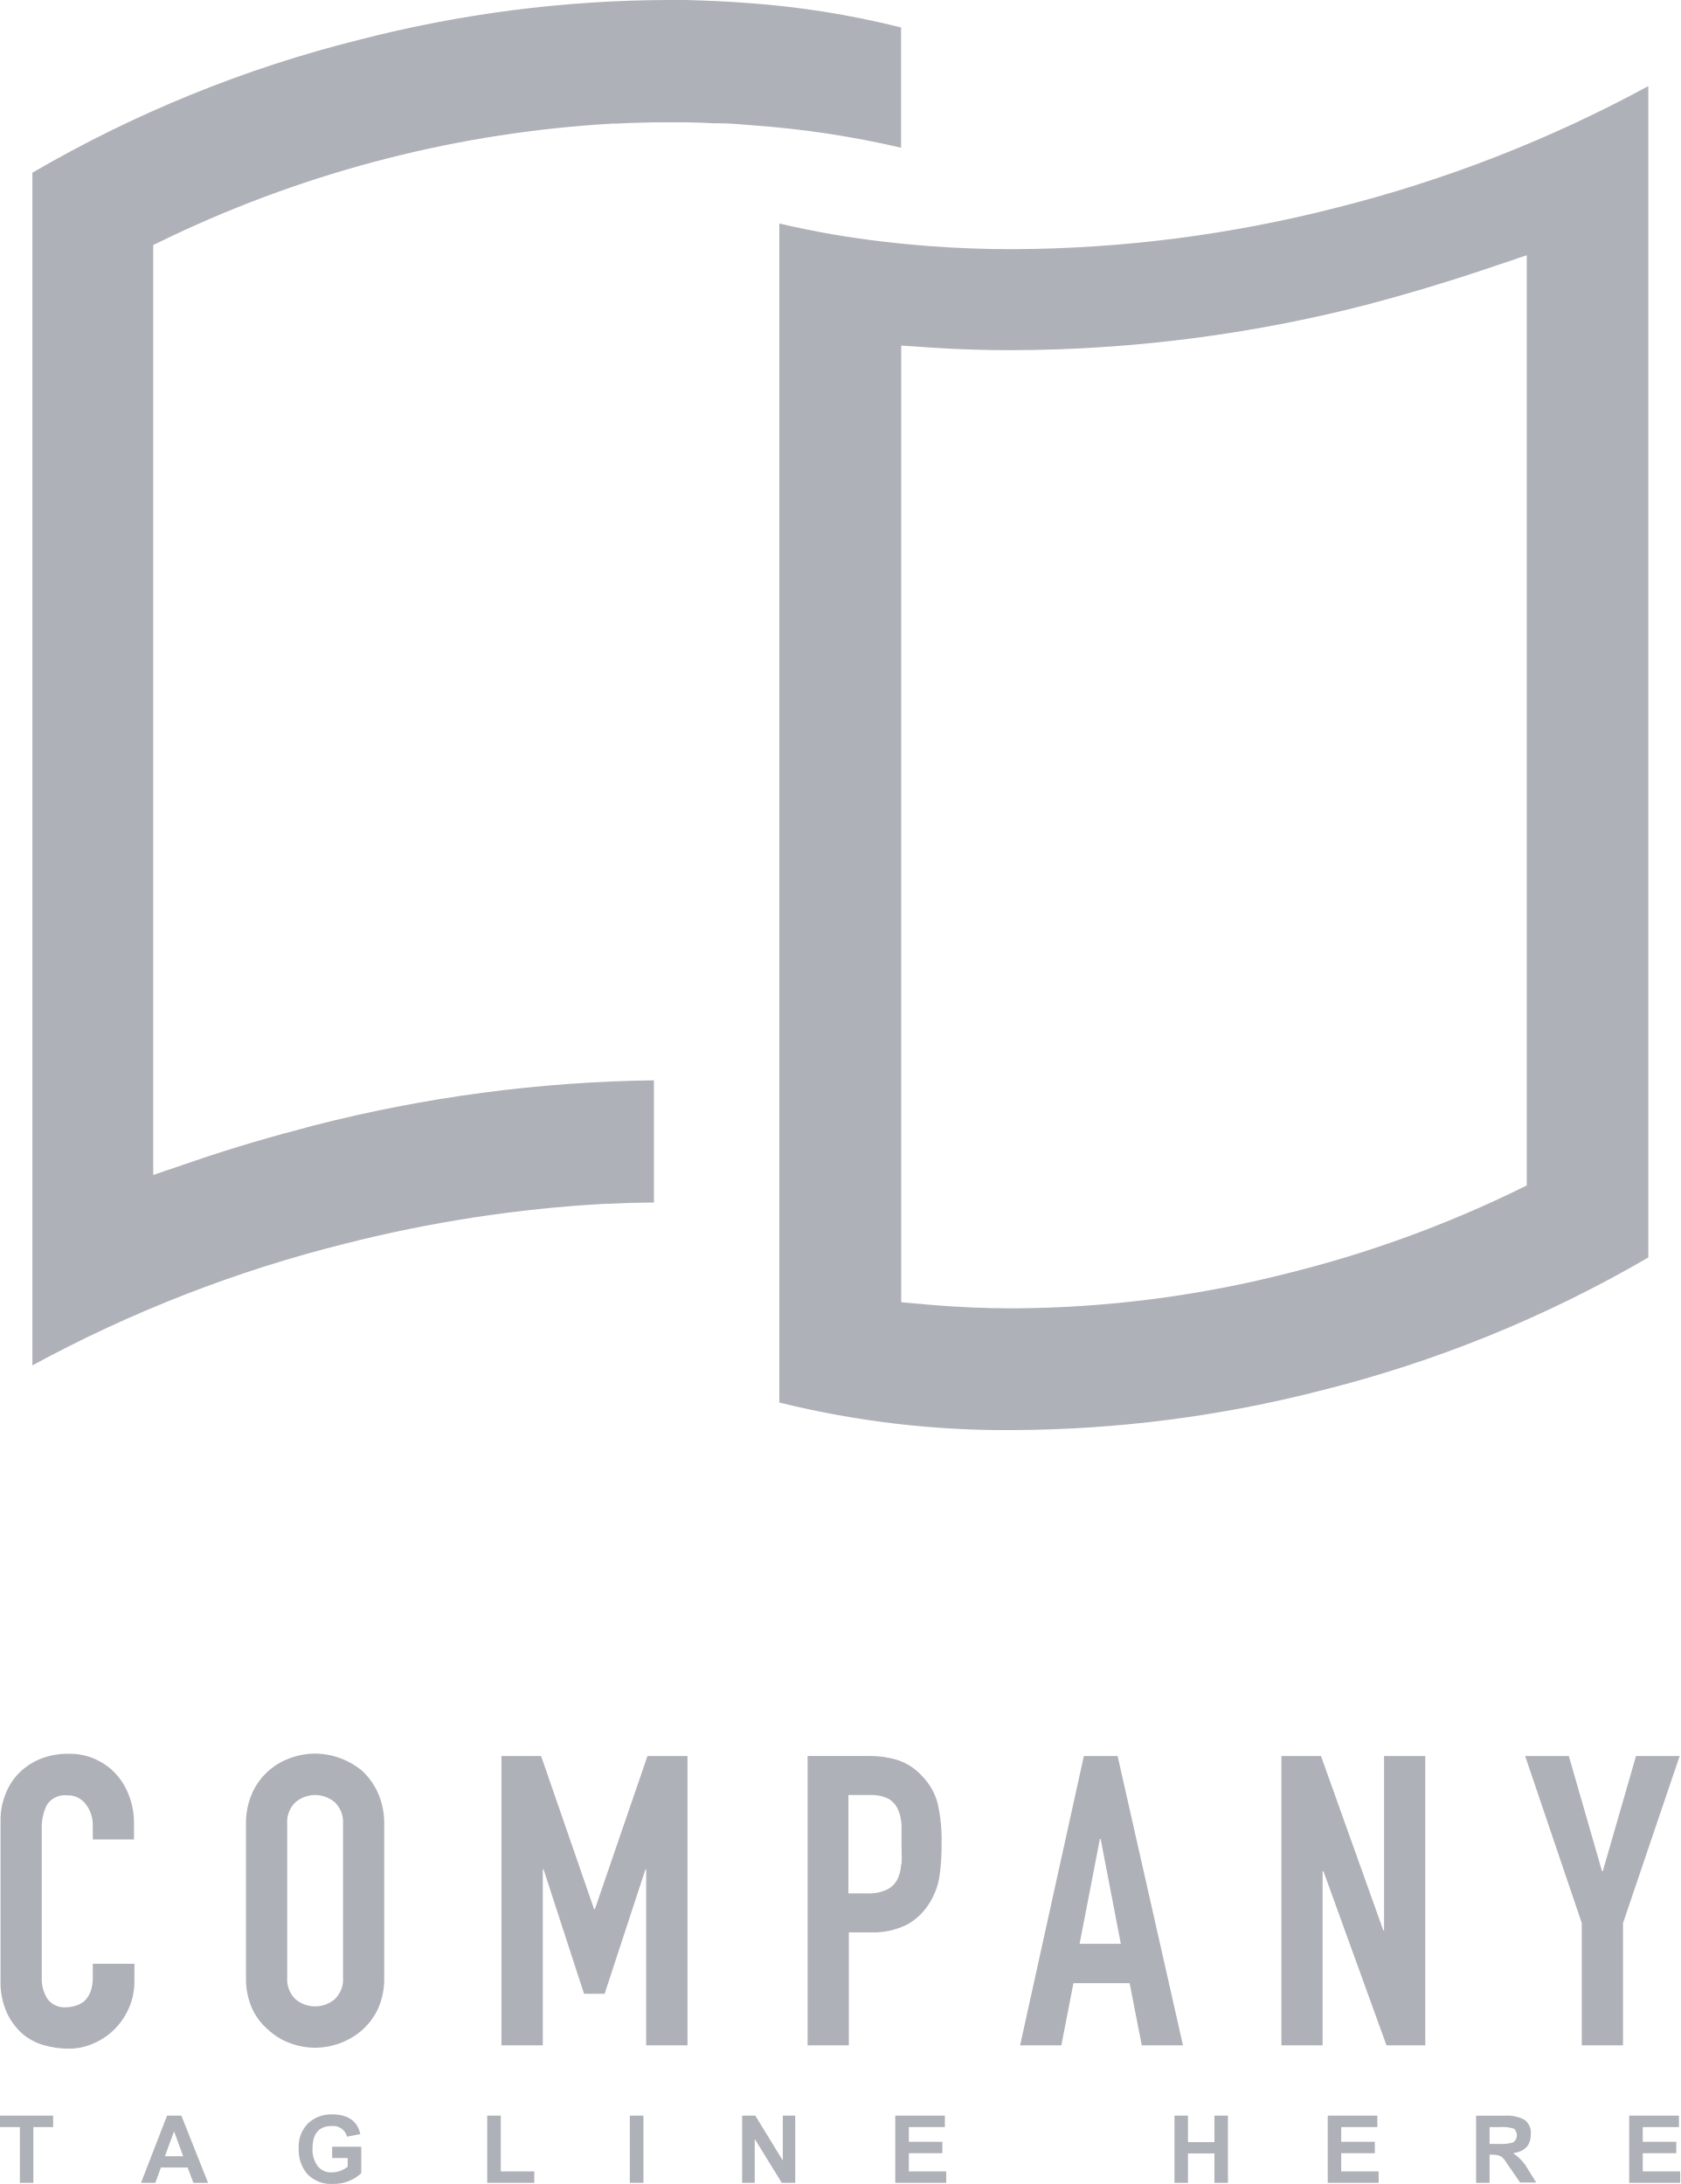
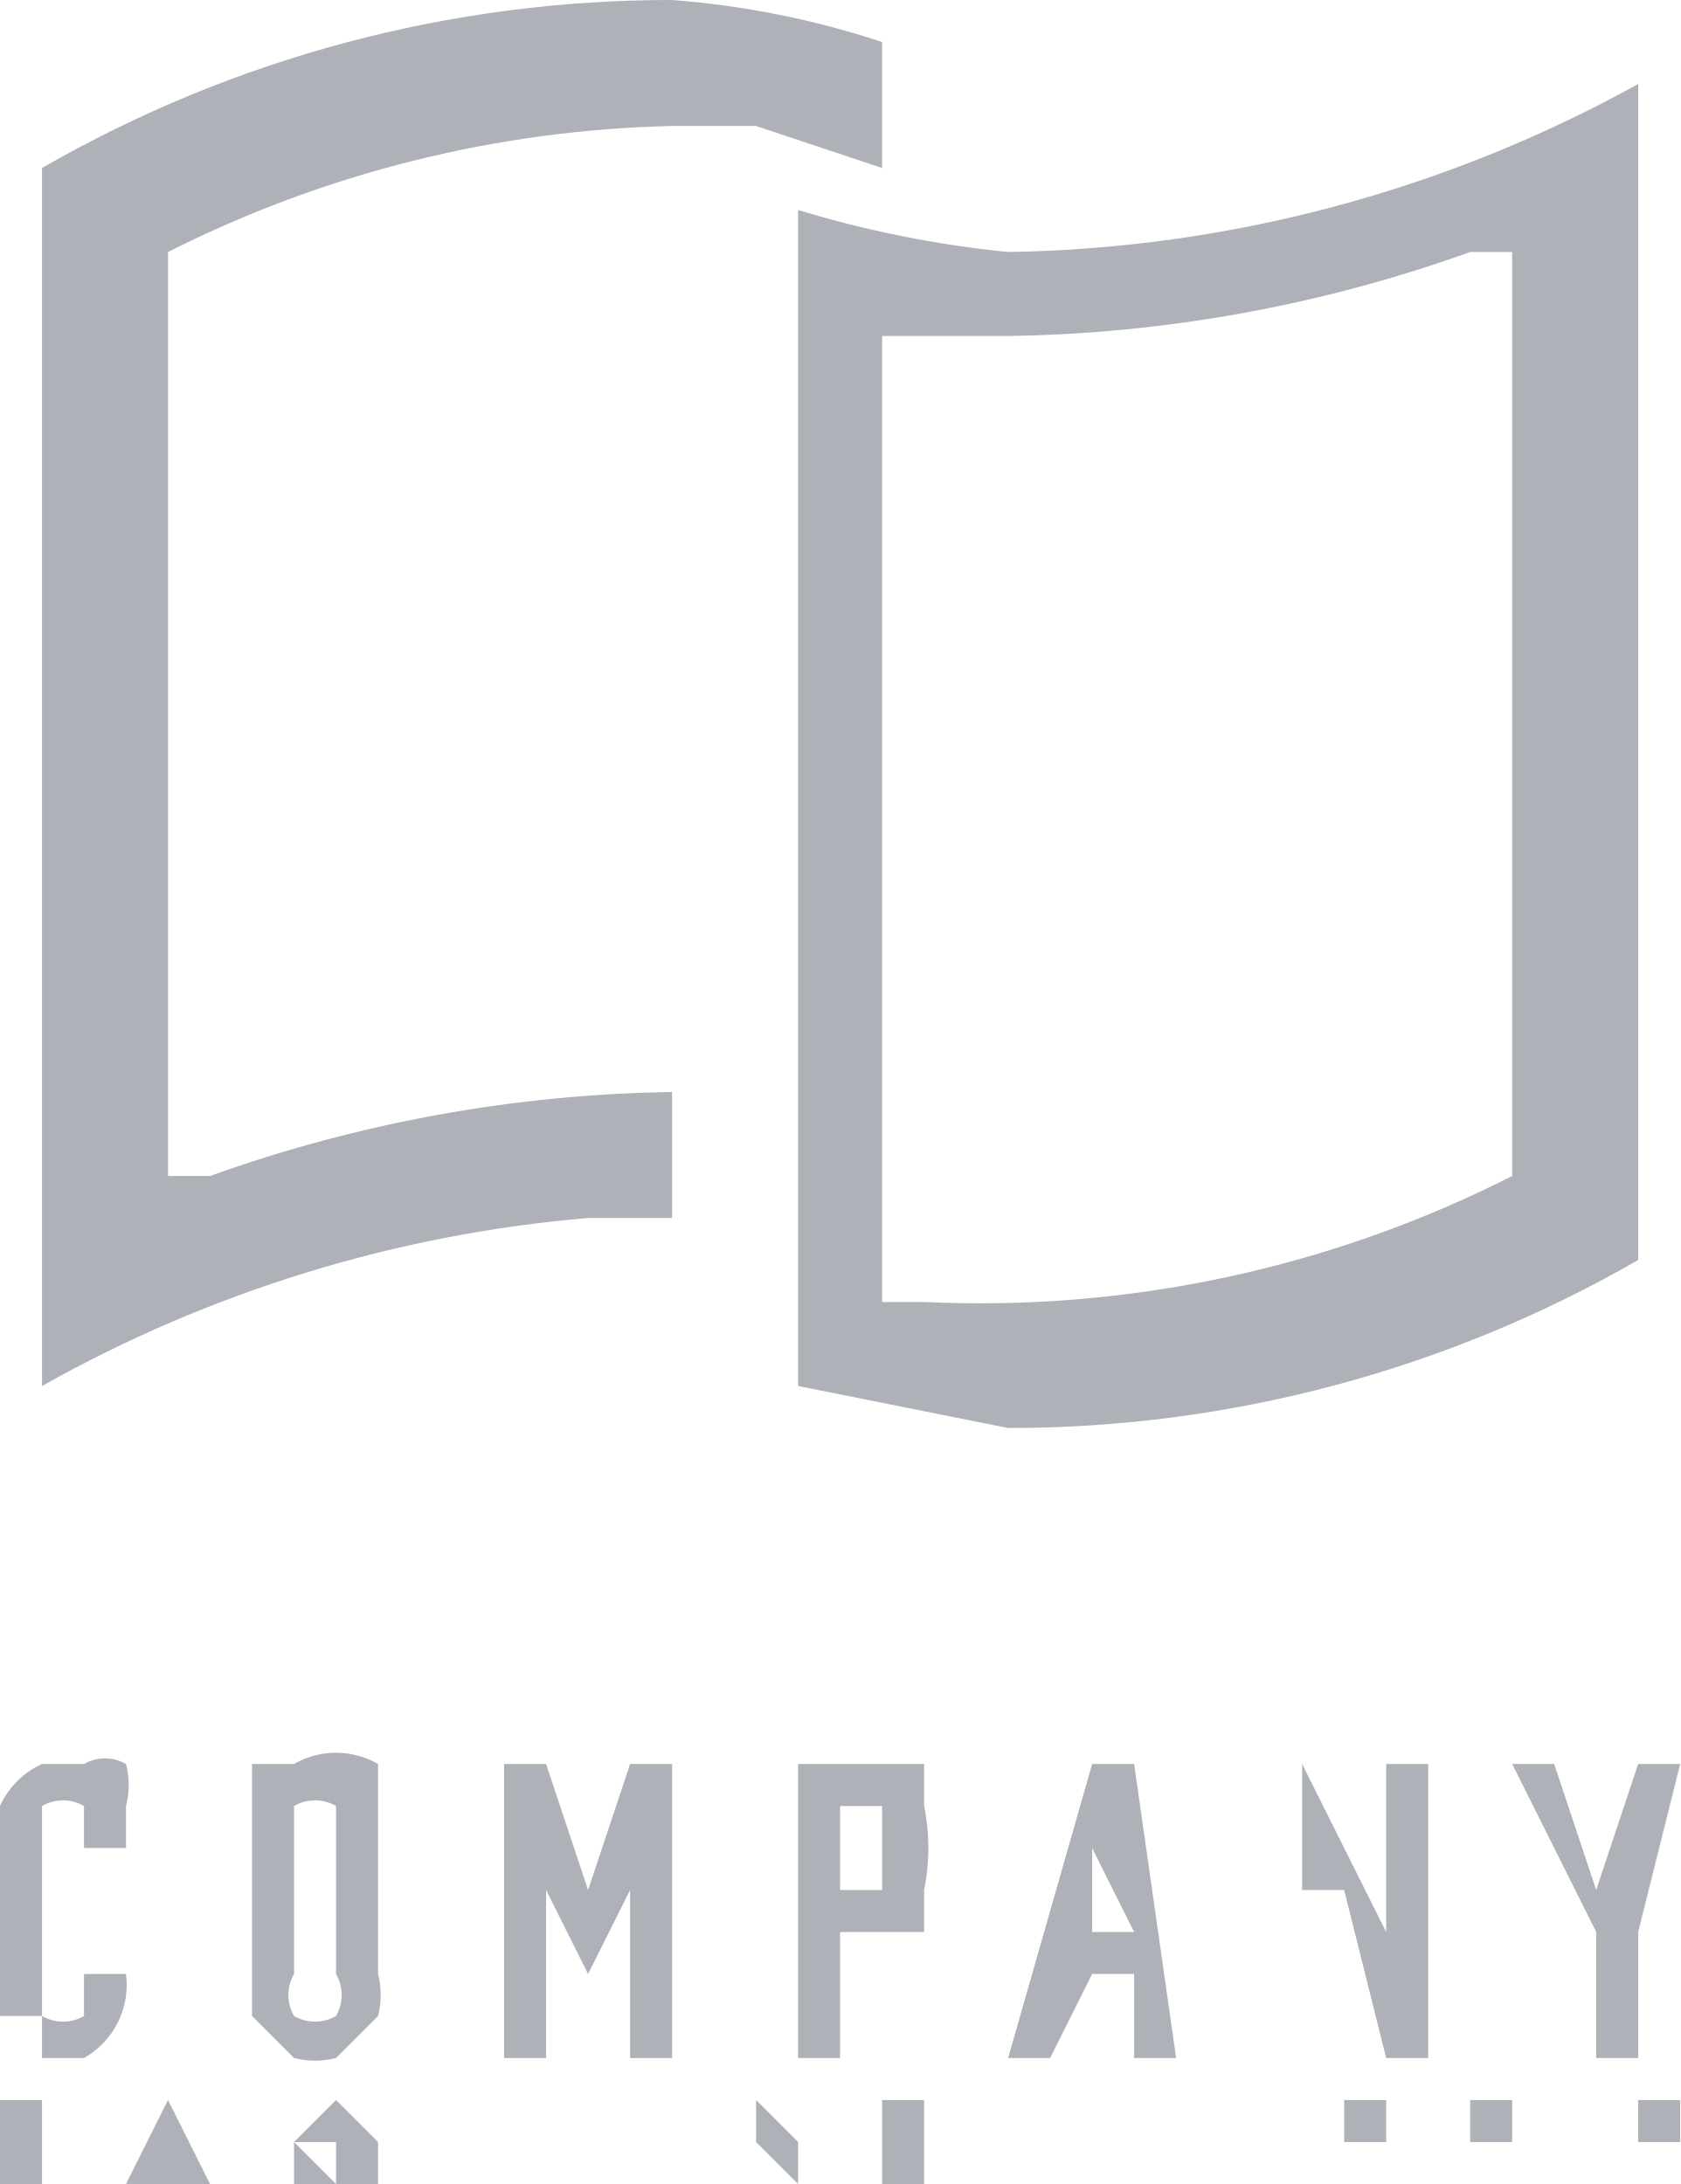
- <svg xmlns="http://www.w3.org/2000/svg" width="40" height="52" viewBox="0 0 40 52" fill="none">
-   <path d="M16.977 2.935H17.113C17.366 2.935 17.64 2.96 17.91 2.983C19.103 3.067 20.287 3.246 21.452 3.517V0.654C20.253 0.353 19.03 0.158 17.797 0.071C17.328 0.036 16.83 0.013 16.319 0H15.892C13.417 0.009 10.953 0.327 8.555 0.946C5.825 1.627 3.205 2.693 0.771 4.112V32.509C3.114 31.236 5.607 30.264 8.191 29.617C10.232 29.097 12.317 28.776 14.419 28.661H14.503C14.854 28.643 15.206 28.633 15.568 28.631V25.722C12.837 25.757 10.119 26.118 7.473 26.797C6.494 27.052 5.548 27.326 4.66 27.631L3.648 27.975V5.833L4.08 5.625C7.382 4.06 10.952 3.149 14.596 2.942C14.627 2.94 14.657 2.94 14.688 2.942C15.09 2.922 15.495 2.912 15.892 2.912H16.327H16.347C16.557 2.917 16.767 2.922 16.977 2.935Z" fill="#AFB1B8" />
-   <path d="M24.111 5.933C23.446 5.933 22.788 5.91 22.153 5.861C21.394 5.805 20.615 5.714 19.876 5.589C19.426 5.513 18.983 5.421 18.553 5.322V33.394C20.374 33.844 22.244 34.065 24.119 34.05C26.593 34.039 29.057 33.723 31.455 33.106C34.186 32.424 36.807 31.358 39.241 29.94V2.05C36.899 3.322 34.407 4.294 31.824 4.943C29.303 5.591 26.713 5.923 24.111 5.933ZM35.335 6.418L36.347 6.078V28.226L35.915 28.435C34.255 29.224 32.523 29.847 30.741 30.294C28.578 30.853 26.355 31.141 24.121 31.151C23.453 31.151 22.791 31.123 22.148 31.067L21.455 31.006V28.318V8.229L22.262 8.282C22.849 8.32 23.456 8.338 24.116 8.338C26.952 8.328 29.775 7.966 32.522 7.26C33.466 7.011 34.404 6.731 35.335 6.418Z" fill="#AFB1B8" />
-   <path d="M2.737 42.212C2.592 42.062 2.416 41.943 2.222 41.865C2.029 41.786 1.82 41.75 1.612 41.757C1.389 41.754 1.168 41.796 0.961 41.879C0.772 41.955 0.6 42.068 0.455 42.212C0.313 42.357 0.201 42.53 0.129 42.721C0.05 42.921 0.01 43.134 0.013 43.349V47.143C0.004 47.41 0.055 47.676 0.162 47.921C0.252 48.116 0.381 48.289 0.541 48.43C0.693 48.557 0.871 48.65 1.063 48.699C1.247 48.751 1.438 48.778 1.629 48.778C1.841 48.78 2.05 48.735 2.241 48.646C2.431 48.563 2.603 48.444 2.747 48.295C2.888 48.148 3.001 47.975 3.079 47.786C3.16 47.595 3.201 47.389 3.2 47.181V46.757H2.209V47.095C2.211 47.21 2.192 47.325 2.15 47.433C2.118 47.514 2.069 47.587 2.006 47.647C1.945 47.696 1.874 47.733 1.799 47.756C1.732 47.778 1.662 47.79 1.591 47.791C1.503 47.802 1.413 47.788 1.331 47.753C1.25 47.717 1.179 47.66 1.126 47.588C1.032 47.436 0.987 47.258 0.994 47.08V43.542C0.988 43.346 1.03 43.151 1.116 42.975C1.167 42.895 1.24 42.831 1.326 42.791C1.412 42.75 1.507 42.735 1.601 42.746C1.687 42.743 1.772 42.761 1.849 42.798C1.926 42.836 1.993 42.891 2.044 42.96C2.155 43.106 2.213 43.285 2.209 43.469V43.797H3.19V43.41C3.192 43.183 3.151 42.958 3.069 42.746C2.995 42.548 2.883 42.366 2.737 42.212Z" fill="#AFB1B8" />
-   <path d="M8.629 42.169C8.312 41.902 7.913 41.755 7.5 41.752C7.298 41.753 7.098 41.789 6.908 41.859C6.716 41.928 6.538 42.033 6.385 42.169C6.221 42.317 6.089 42.498 6 42.701C5.9 42.932 5.851 43.183 5.856 43.435V47.074C5.849 47.33 5.898 47.585 6 47.819C6.09 48.015 6.221 48.189 6.385 48.328C6.536 48.469 6.714 48.578 6.908 48.648C7.098 48.718 7.298 48.755 7.5 48.755C7.702 48.755 7.903 48.719 8.092 48.648C8.29 48.577 8.472 48.468 8.629 48.328C8.787 48.186 8.914 48.013 9.003 47.819C9.105 47.585 9.154 47.33 9.147 47.074V43.435C9.152 43.183 9.103 42.932 9.003 42.701C8.915 42.5 8.788 42.319 8.629 42.169ZM8.166 47.074C8.174 47.171 8.161 47.269 8.127 47.36C8.092 47.451 8.038 47.533 7.968 47.601C7.837 47.711 7.672 47.771 7.502 47.771C7.331 47.771 7.166 47.711 7.035 47.601C6.965 47.533 6.911 47.451 6.877 47.36C6.843 47.269 6.829 47.171 6.838 47.074V43.435C6.829 43.339 6.843 43.241 6.877 43.15C6.911 43.059 6.965 42.977 7.035 42.909C7.166 42.799 7.331 42.739 7.502 42.739C7.672 42.739 7.837 42.799 7.968 42.909C8.038 42.977 8.092 43.059 8.127 43.15C8.161 43.241 8.174 43.339 8.166 43.435V47.074Z" fill="#AFB1B8" />
-   <path d="M16.367 48.699V41.811H15.414L14.162 45.457H14.144L12.882 41.811H11.938V48.699H12.922V44.509H12.94L13.904 47.471H14.394L15.366 44.509H15.383V48.699H16.367Z" fill="#AFB1B8" />
-   <path d="M21.958 42.294C21.807 42.124 21.615 41.994 21.402 41.917C21.171 41.842 20.93 41.806 20.688 41.81H19.226V48.699H20.208V46.009H20.714C21.02 46.023 21.325 45.958 21.599 45.821C21.822 45.697 22.008 45.515 22.138 45.294C22.251 45.111 22.328 44.907 22.363 44.694C22.402 44.435 22.419 44.173 22.416 43.911C22.426 43.58 22.393 43.249 22.32 42.927C22.255 42.688 22.13 42.471 21.958 42.294ZM21.452 44.394C21.448 44.519 21.417 44.641 21.361 44.753C21.305 44.859 21.216 44.943 21.108 44.994C20.963 45.059 20.804 45.089 20.645 45.081H20.198V42.739H20.703C20.856 42.731 21.008 42.761 21.146 42.825C21.248 42.883 21.328 42.972 21.376 43.079C21.43 43.2 21.459 43.331 21.462 43.463C21.462 43.608 21.462 43.761 21.462 43.921C21.462 44.081 21.473 44.247 21.462 44.394H21.452Z" fill="#AFB1B8" />
-   <path d="M26.607 41.811H25.803L24.285 48.699H25.267L25.555 47.219H26.893L27.182 48.699H28.163L26.607 41.811ZM25.702 46.281L26.185 43.784H26.203L26.683 46.281H25.702Z" fill="#AFB1B8" />
-   <path d="M32.95 45.961H32.932L31.449 41.811H30.506V48.699H31.487V44.557H31.508L33.008 48.699H33.931V41.811H32.95V45.961Z" fill="#AFB1B8" />
-   <path d="M38.948 41.811L38.158 44.549H38.138L37.349 41.811H36.309L37.657 45.788V48.699H38.639V45.788L39.987 41.811H38.948Z" fill="#AFB1B8" />
-   <path d="M0 50.645H0.473V51.972H0.794V50.645H1.265V50.372H0V50.645Z" fill="#AFB1B8" />
-   <path d="M3.977 50.372L3.357 51.972H3.698L3.83 51.608H4.467L4.604 51.972H4.953L4.318 50.372H3.977ZM3.926 51.339L4.144 50.746L4.361 51.339H3.926Z" fill="#AFB1B8" />
-   <path d="M7.908 51.382H8.277V51.588C8.169 51.675 8.036 51.722 7.898 51.723C7.833 51.727 7.769 51.715 7.71 51.688C7.651 51.661 7.599 51.621 7.559 51.57C7.474 51.449 7.432 51.302 7.44 51.153C7.44 50.797 7.594 50.619 7.9 50.619C7.981 50.611 8.062 50.633 8.128 50.679C8.194 50.726 8.242 50.795 8.262 50.873L8.578 50.812C8.51 50.5 8.285 50.342 7.9 50.342C7.695 50.337 7.495 50.41 7.341 50.548C7.261 50.628 7.198 50.724 7.159 50.83C7.119 50.937 7.103 51.05 7.111 51.163C7.102 51.382 7.175 51.597 7.316 51.764C7.394 51.844 7.489 51.907 7.594 51.947C7.699 51.988 7.811 52.005 7.923 51.998C8.173 52.005 8.417 51.913 8.601 51.743V51.113H7.908V51.382Z" fill="#AFB1B8" />
-   <path d="M11.922 50.372H11.599V51.972H12.719V51.7H11.922V50.372Z" fill="#AFB1B8" />
-   <path d="M15.318 50.372H14.994V51.972H15.318V50.372Z" fill="#AFB1B8" />
-   <path d="M18.636 51.441L17.981 50.372H17.668V51.972H17.968V50.927L18.611 51.972H18.932V50.372H18.636V51.441Z" fill="#AFB1B8" />
-   <path d="M21.637 51.267H22.434V50.995H21.637V50.645H22.494V50.372H21.313V51.972H22.527V51.7H21.637V51.267Z" fill="#AFB1B8" />
-   <path d="M28.912 51.003H28.282V50.372H27.961V51.972H28.282V51.273H28.912V51.972H29.233V50.372H28.912V51.003Z" fill="#AFB1B8" />
-   <path d="M31.93 51.267H32.73V50.995H31.93V50.645H32.79V50.372H31.609V51.972H32.821V51.7H31.93V51.267Z" fill="#AFB1B8" />
-   <path d="M36.023 51.268C36.302 51.224 36.443 51.077 36.443 50.823C36.452 50.755 36.441 50.686 36.414 50.623C36.386 50.56 36.342 50.506 36.287 50.467C36.142 50.394 35.98 50.361 35.819 50.373H35.141V51.972H35.462V51.303H35.525C35.594 51.299 35.662 51.311 35.725 51.339C35.772 51.368 35.811 51.408 35.839 51.456L36.188 51.964H36.572L36.378 51.652C36.292 51.497 36.17 51.366 36.023 51.268ZM35.7 51.046H35.462V50.645H35.715C35.825 50.636 35.936 50.649 36.041 50.683C36.065 50.703 36.083 50.729 36.095 50.758C36.107 50.787 36.113 50.818 36.111 50.849C36.11 50.88 36.102 50.911 36.087 50.939C36.072 50.966 36.051 50.99 36.026 51.008C35.92 51.041 35.81 51.054 35.7 51.046Z" fill="#AFB1B8" />
-   <path d="M39.109 51.267H39.906V50.995H39.109V50.645H39.97V50.372H38.786V51.972H40V51.7H39.109V51.267Z" fill="#AFB1B8" />
+ <svg xmlns="http://www.w3.org/2000/svg" width="40" height="52" fill="none">
+   <path d="M17 3h1l3 1V1a21 21 0 00-5-1A30 30 0 001 4v29a32 32 0 0113-4h2v-3a34 34 0 00-11 2H4V6a28 28 0 0112-3h1z" fill="#AFB1B8" />
+   <path d="M24 6a26 26 0 01-5-1v28l5 1a30 30 0 0015-4V2a32 32 0 01-15 4zm11 0h1v22a28 28 0 01-14 3h-1V8h3a34 34 0 0011-2zM3 42a1 1 0 00-1 0H1a2 2 0 00-1 1v5h1v1h1a2 2 0 001-2H2v1a1 1 0 01-1 0v-4-1a1 1 0 011 0v1h1v-1a2 2 0 000-1zM9 42a2 2 0 00-2 0H6v6l1 1a2 2 0 001 0l1-1a2 2 0 000-1v-4-1zm-1 5a1 1 0 010 1 1 1 0 01-1 0 1 1 0 010-1v-4a1 1 0 011 0v4zM16 49v-7h-1l-1 3-1-3h-1v7h1v-4l1 2 1-2v4h1zM22 42h-3v7h1v-3h2v-1a5 5 0 000-2v-1zm-1 2v1h-1v-2h1v1zM27 42h-1l-2 7h1l1-2h1v2h1l-1-7zm-1 4v-2l1 2h-1zM33 46l-2-4v7-4h1l1 4h1v-7h-1v4zM39 42l-1 3-1-3h-1l2 4v3h1v-3l1-4h-1zM0 51v1h1v-2H0v1zM4 50l-1 2h2l-1-2zm0 1zM8 51v1l-1-1h2l-1-1-1 1v1a1 1 0 001 0h1v-1H8zM12 50v2h1-1v-2zM15 50v2-2zM19 51l-1-1v2-1l1 1v-2 1zM22 51v-1h-1v2h2-1v-1zM29 51h-1v-1 2-1h1v1-2 1zM32 51h1-1 1v-1h-1v2h1-1v-1zM36 51v-1h-1v2-1h1v1h1-1v-1zm0 0h-1 1zM39 51h1-1 1v-1h-1v2h1-1v-1z" fill="#AFB1B8" />
</svg>
